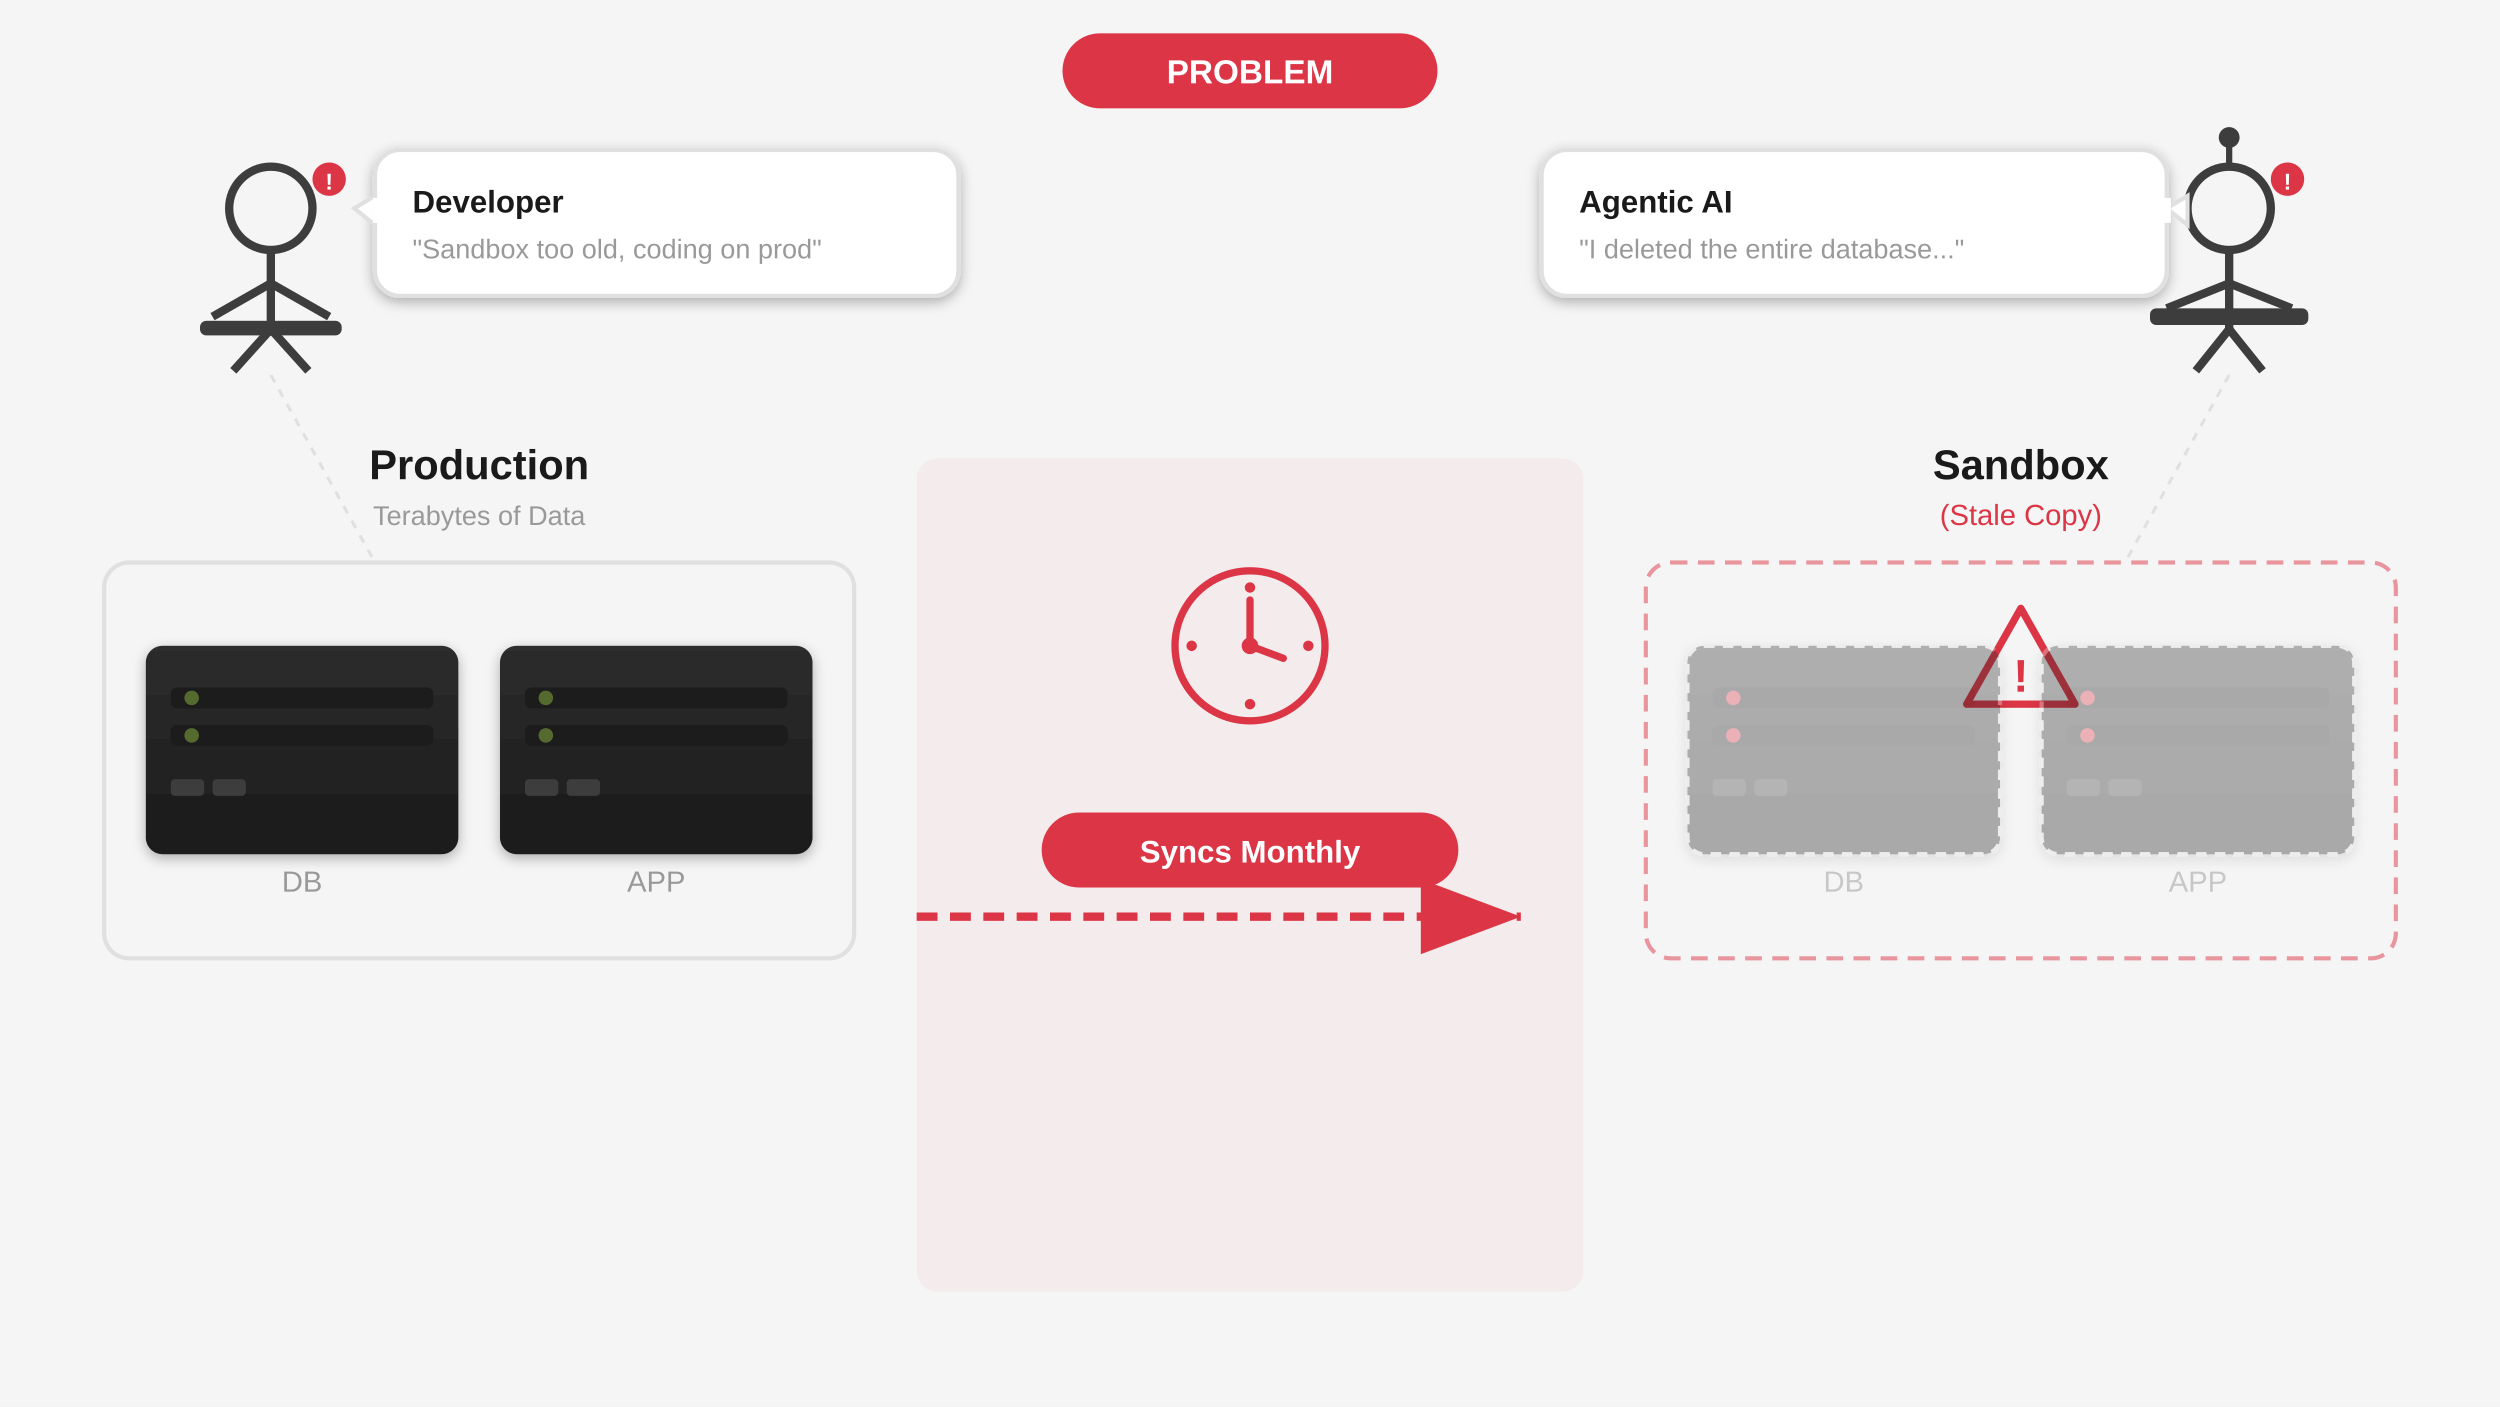
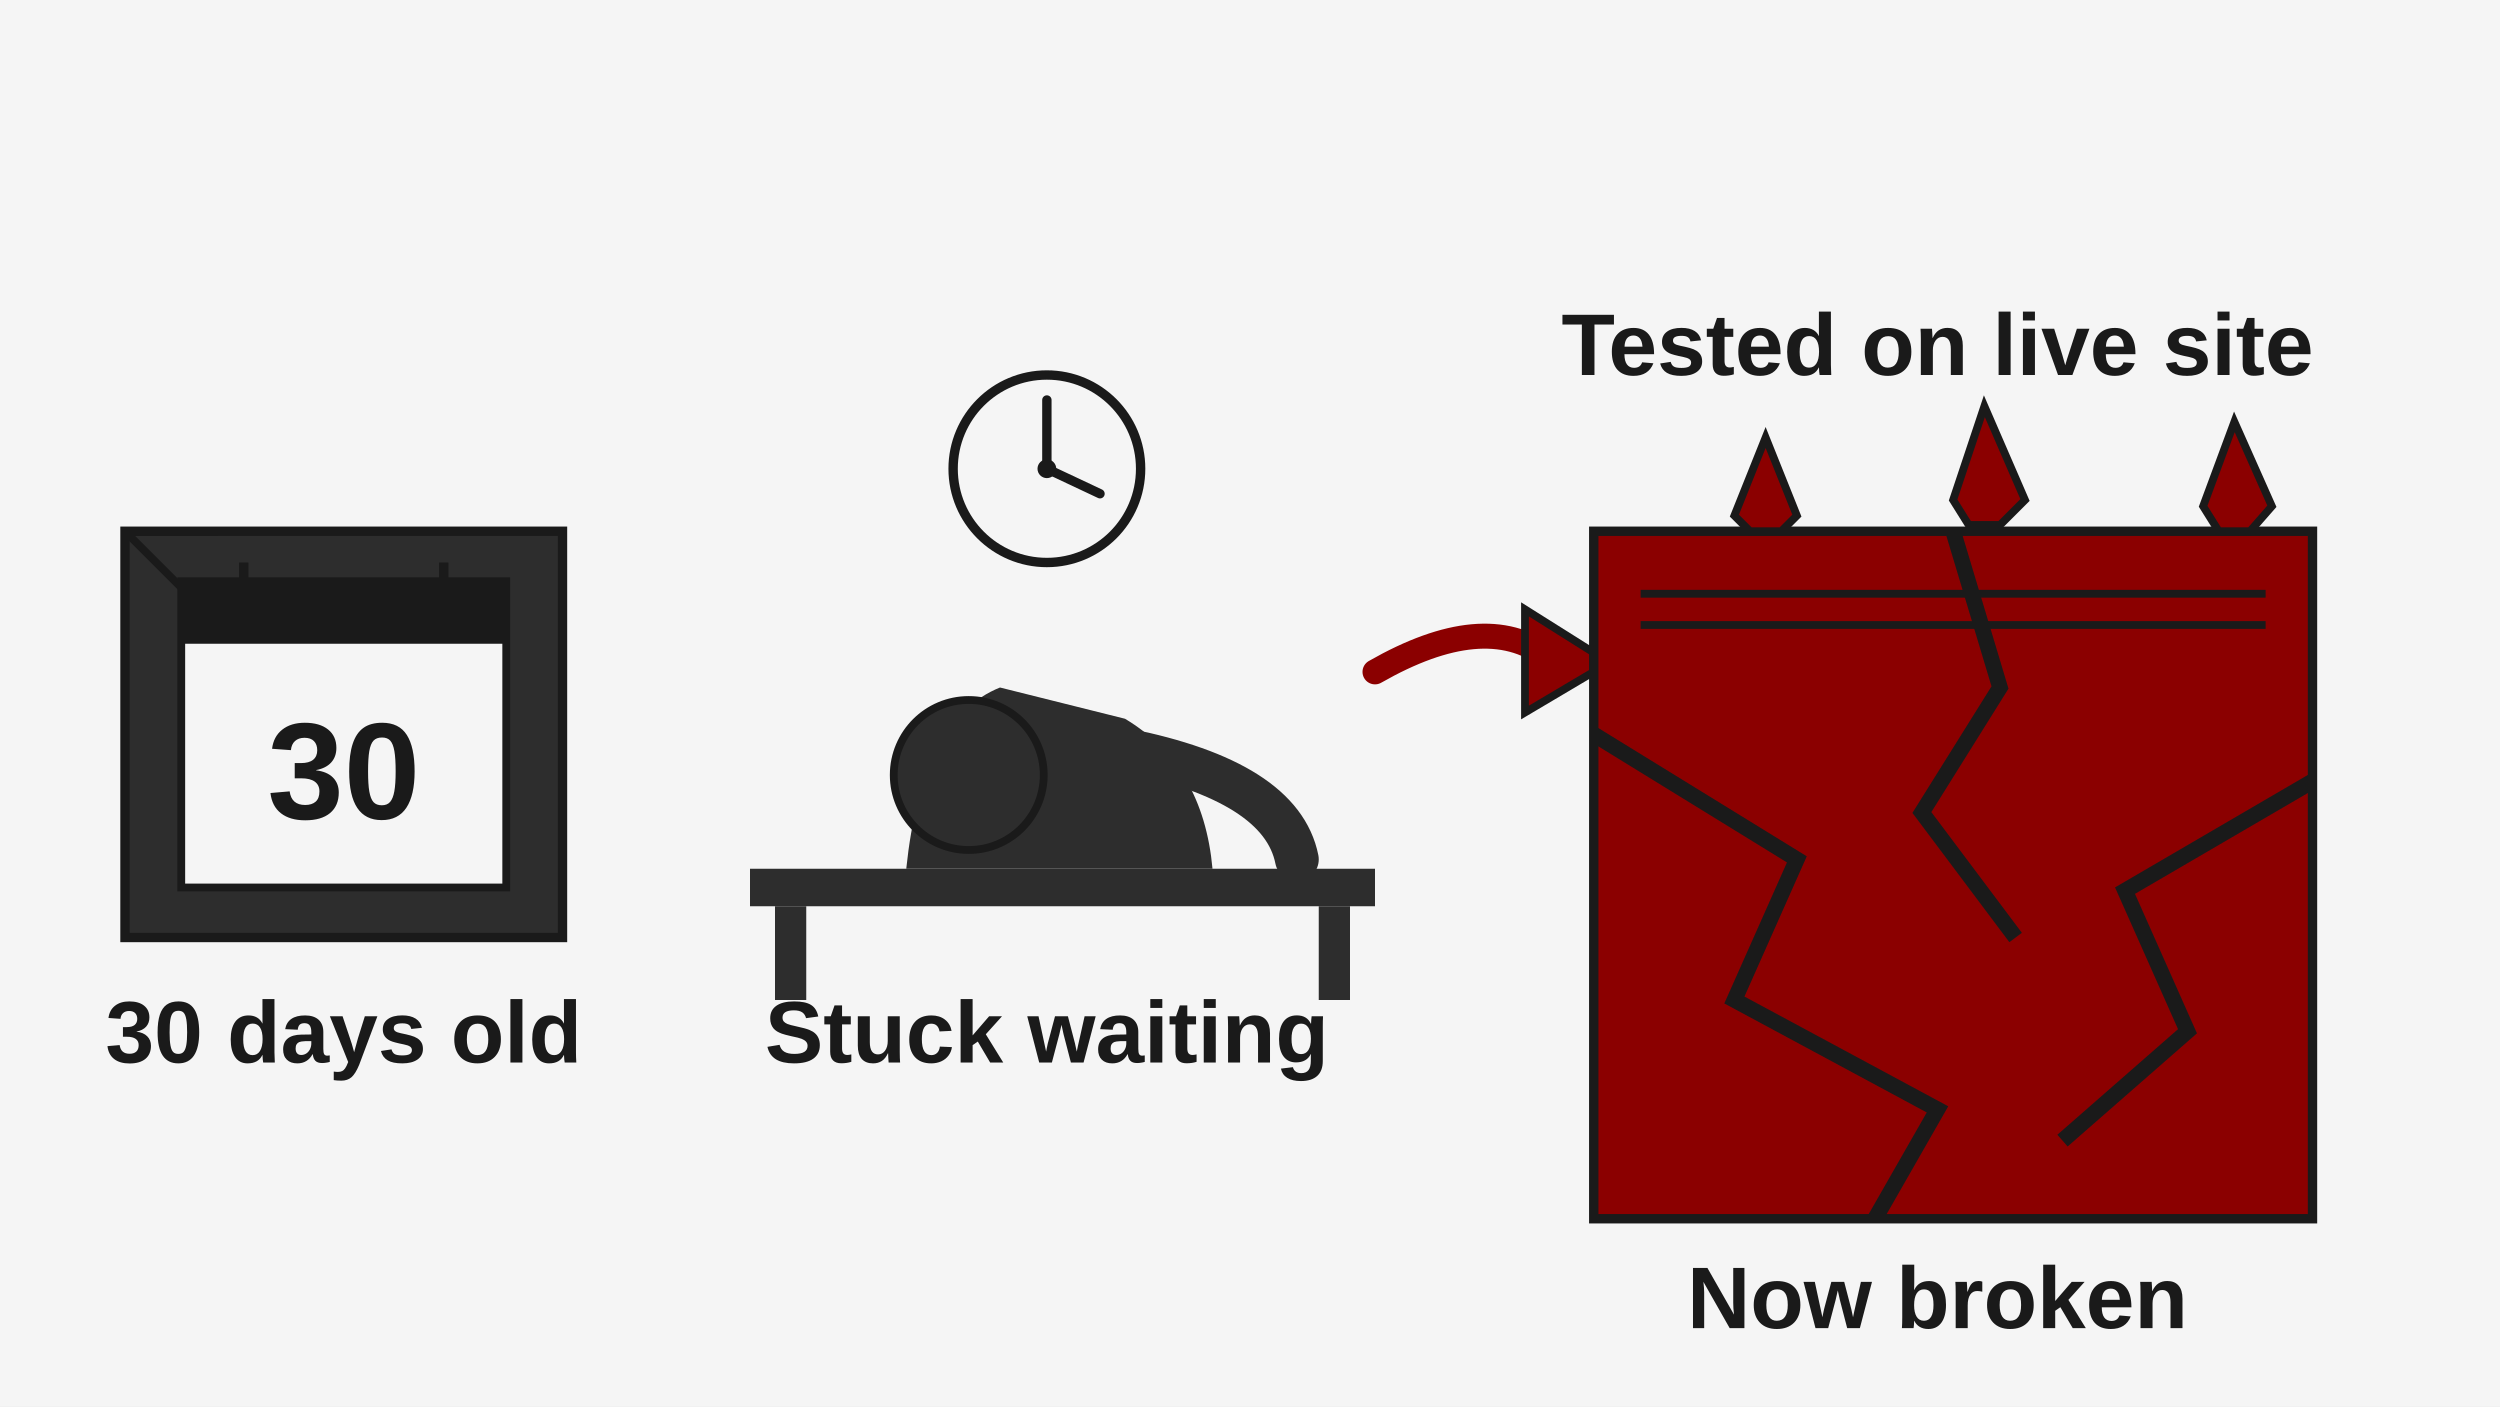
- <svg xmlns="http://www.w3.org/2000/svg" viewBox="0 0 1200 675" width="1200" height="675">
-   <defs>
-     <linearGradient id="serverGrad" x1="0" y1="0" x2="0" y2="1">
-       <stop offset="0%" stop-color="#2d2d2d" />
-       <stop offset="100%" stop-color="#1a1a1a" />
-     </linearGradient>
-     <filter id="shadow" x="-20%" y="-20%" width="140%" height="140%">
-       <feDropShadow dx="0" dy="2" stdDeviation="3" flood-color="#000" flood-opacity="0.3" />
-     </filter>
-     <marker id="arrowRed" markerWidth="12" markerHeight="9" refX="12" refY="4.5" orient="auto">
-       <polygon points="0 0, 12 4.5, 0 9" fill="#dc3545" />
-     </marker>
-   </defs>
-   <rect width="1200" height="675" fill="#f5f5f5" />
-   <rect x="510" y="16" width="180" height="36" rx="18" fill="#dc3545" />
-   <text x="600" y="40" text-anchor="middle" font-family="Arial, sans-serif" font-size="16" font-weight="bold" fill="#fff">PROBLEM</text>
-   <g transform="translate(130, 100)">
-     <circle cx="0" cy="0" r="20" fill="none" stroke="#3d3d3d" stroke-width="4" />
-     <line x1="0" y1="20" x2="0" y2="58" stroke="#3d3d3d" stroke-width="4" />
-     <line x1="0" y1="36" x2="-28" y2="52" stroke="#3d3d3d" stroke-width="4" />
-     <line x1="0" y1="36" x2="28" y2="52" stroke="#3d3d3d" stroke-width="4" />
-     <line x1="0" y1="58" x2="-18" y2="78" stroke="#3d3d3d" stroke-width="4" />
-     <line x1="0" y1="58" x2="18" y2="78" stroke="#3d3d3d" stroke-width="4" />
-     <rect x="-34" y="54" width="68" height="7" rx="3" fill="#3d3d3d" />
-     <circle cx="28" cy="-14" r="8" fill="#dc3545" />
-     <text x="28" y="-9" text-anchor="middle" font-family="Arial, sans-serif" font-size="11" font-weight="bold" fill="#fff">!</text>
+ <svg xmlns="http://www.w3.org/2000/svg" viewBox="0 0 800 450" width="800" height="450" role="img" aria-label="A 30-day-old test copy and a stuck developer lead the team to test on the live customer site, which is now broken.">
+   <rect width="800" height="450" fill="#f5f5f5" />
+   <g id="hp-stale-box">
+     <rect x="40" y="170" width="140" height="130" fill="#2d2d2d" stroke="#1a1a1a" stroke-width="3" />
+     <rect x="58" y="186" width="104" height="98" fill="#f5f5f5" stroke="#1a1a1a" stroke-width="2.5" />
+     <rect x="58" y="186" width="104" height="20" fill="#1a1a1a" />
+     <line x1="78" y1="180" x2="78" y2="196" stroke="#1a1a1a" stroke-width="3" />
+     <line x1="142" y1="180" x2="142" y2="196" stroke="#1a1a1a" stroke-width="3" />
+     <text x="110" y="262" text-anchor="middle" font-family="Arial, 'Helvetica Neue', sans-serif" font-size="44" font-weight="bold" fill="#1a1a1a">30</text>
+     <path d="M 40 170 L 70 170 M 40 170 L 40 200 M 40 170 L 65 195" stroke="#1a1a1a" stroke-width="2.5" fill="none" />
  </g>
-   <g transform="translate(180, 72)">
-     <rect width="280" height="70" rx="12" fill="#fff" stroke="#e0e0e0" stroke-width="2" filter="url(#shadow)" />
-     <polygon points="-10,28 0,22 0,36" fill="#fff" stroke="#e0e0e0" stroke-width="2" />
-     <rect x="-1" y="23" width="4" height="12" fill="#fff" />
-     <text x="18" y="30" font-family="Arial, sans-serif" font-size="15" font-weight="bold" fill="#1a1a1a">Developer</text>
-     <text x="18" y="52" font-family="Arial, sans-serif" font-size="13" fill="#999999">"Sandbox too old, coding on prod"</text>
+   <text x="110" y="340" text-anchor="middle" font-family="Arial, 'Helvetica Neue', sans-serif" font-size="28" font-weight="bold" fill="#1a1a1a">30 days old</text>
+   <g id="hp-developer">
+     <circle cx="335" cy="150" r="30" fill="#f5f5f5" stroke="#1a1a1a" stroke-width="3" />
+     <line x1="335" y1="150" x2="335" y2="128" stroke="#1a1a1a" stroke-width="3" stroke-linecap="round" />
+     <line x1="335" y1="150" x2="352" y2="158" stroke="#1a1a1a" stroke-width="3" stroke-linecap="round" />
+     <circle cx="335" cy="150" r="3" fill="#1a1a1a" />
+     <rect x="240" y="278" width="200" height="12" fill="#2d2d2d" />
+     <rect x="248" y="290" width="10" height="30" fill="#2d2d2d" />
+     <rect x="422" y="290" width="10" height="30" fill="#2d2d2d" />
+     <path d="M 290 278 Q 295 230 320 220 L 360 230 Q 385 245 388 278 Z" fill="#2d2d2d" />
+     <circle cx="310" cy="248" r="24" fill="#2d2d2d" stroke="#1a1a1a" stroke-width="2.5" />
+     <path d="M 360 240 Q 410 250 415 275" stroke="#2d2d2d" stroke-width="14" fill="none" stroke-linecap="round" />
  </g>
-   <g transform="translate(1070, 100)">
-     <circle cx="0" cy="0" r="20" fill="none" stroke="#3d3d3d" stroke-width="4" />
-     <line x1="0" y1="-20" x2="0" y2="-30" stroke="#3d3d3d" stroke-width="3" />
-     <circle cx="0" cy="-34" r="5" fill="#3d3d3d" />
-     <line x1="0" y1="20" x2="0" y2="58" stroke="#3d3d3d" stroke-width="4" />
-     <line x1="0" y1="36" x2="-30" y2="48" stroke="#3d3d3d" stroke-width="4" />
-     <line x1="0" y1="36" x2="30" y2="48" stroke="#3d3d3d" stroke-width="4" />
-     <line x1="0" y1="58" x2="-16" y2="78" stroke="#3d3d3d" stroke-width="4" />
-     <line x1="0" y1="58" x2="16" y2="78" stroke="#3d3d3d" stroke-width="4" />
-     <rect x="-38" y="48" width="76" height="8" rx="3" fill="#3d3d3d" />
-     <circle cx="28" cy="-14" r="8" fill="#dc3545" />
-     <text x="28" y="-9" text-anchor="middle" font-family="Arial, sans-serif" font-size="11" font-weight="bold" fill="#fff">!</text>
+   <text x="335" y="340" text-anchor="middle" font-family="Arial, 'Helvetica Neue', sans-serif" font-size="28" font-weight="bold" fill="#1a1a1a">Stuck waiting</text>
+   <g id="hp-arrow">
+     <path d="M 440 215 Q 475 195 495 210" stroke="#8b0000" stroke-width="8" fill="none" stroke-linecap="round" />
+     <polygon points="488,195 515,212 488,228" fill="#8b0000" stroke="#1a1a1a" stroke-width="2.5" />
  </g>
-   <g transform="translate(740, 72)">
-     <rect width="300" height="70" rx="12" fill="#fff" stroke="#e0e0e0" stroke-width="2" filter="url(#shadow)" />
-     <polygon points="300,28 310,22 310,36" fill="#fff" stroke="#e0e0e0" stroke-width="2" />
-     <rect x="298" y="23" width="4" height="12" fill="#fff" />
-     <text x="18" y="30" font-family="Arial, sans-serif" font-size="15" font-weight="bold" fill="#1a1a1a">Agentic AI</text>
-     <text x="18" y="52" font-family="Arial, sans-serif" font-size="13" fill="#999999">"I deleted the entire database..."</text>
+   <g id="hp-server">
+     <rect x="510" y="170" width="230" height="220" fill="#8b0000" stroke="#1a1a1a" stroke-width="3" />
+     <line x1="525" y1="190" x2="725" y2="190" stroke="#1a1a1a" stroke-width="2.5" />
+     <line x1="525" y1="200" x2="725" y2="200" stroke="#1a1a1a" stroke-width="2.5" />
+     <polyline points="510,235 575,275 555,320 620,355 600,390" stroke="#1a1a1a" stroke-width="5" fill="none" stroke-linejoin="miter" />
+     <polyline points="740,250 680,285 700,330 660,365" stroke="#1a1a1a" stroke-width="5" fill="none" stroke-linejoin="miter" />
+     <polyline points="625,170 640,220 615,260 645,300" stroke="#1a1a1a" stroke-width="5" fill="none" stroke-linejoin="miter" />
+     <polygon points="555,165 565,140 575,165 570,170 560,170" fill="#8b0000" stroke="#1a1a1a" stroke-width="2.5" />
+     <polygon points="625,160 635,130 648,160 640,168 630,168" fill="#8b0000" stroke="#1a1a1a" stroke-width="2.5" />
+     <polygon points="705,162 715,135 727,162 720,170 710,170" fill="#8b0000" stroke="#1a1a1a" stroke-width="2.5" />
  </g>
-   <text x="230" y="230" text-anchor="middle" font-family="Arial, sans-serif" font-size="20" font-weight="bold" fill="#1a1a1a">Production</text>
-   <text x="230" y="252" text-anchor="middle" font-family="Arial, sans-serif" font-size="13" fill="#999999">Terabytes of Data</text>
-   <rect x="50" y="270" width="360" height="190" rx="12" fill="none" stroke="#e0e0e0" stroke-width="2" />
-   <g transform="translate(70, 310)" filter="url(#shadow)">
-     <rect width="150" height="100" rx="8" fill="url(#serverGrad)" />
-     <rect x="12" y="20" width="126" height="10" rx="3" fill="#1a1a1a" />
-     <rect x="12" y="38" width="126" height="10" rx="3" fill="#1a1a1a" />
-     <circle cx="22" cy="25" r="3.5" fill="#556b2f" />
-     <circle cx="22" cy="43" r="3.5" fill="#556b2f" />
-     <rect x="12" y="64" width="16" height="8" rx="2" fill="#3d3d3d" />
-     <rect x="32" y="64" width="16" height="8" rx="2" fill="#3d3d3d" />
-   </g>
-   <text x="145" y="428" text-anchor="middle" font-family="Arial, sans-serif" font-size="14" fill="#999999">DB</text>
-   <g transform="translate(240, 310)" filter="url(#shadow)">
-     <rect width="150" height="100" rx="8" fill="url(#serverGrad)" />
-     <rect x="12" y="20" width="126" height="10" rx="3" fill="#1a1a1a" />
-     <rect x="12" y="38" width="126" height="10" rx="3" fill="#1a1a1a" />
-     <circle cx="22" cy="25" r="3.5" fill="#556b2f" />
-     <circle cx="22" cy="43" r="3.5" fill="#556b2f" />
-     <rect x="12" y="64" width="16" height="8" rx="2" fill="#3d3d3d" />
-     <rect x="32" y="64" width="16" height="8" rx="2" fill="#3d3d3d" />
-   </g>
-   <text x="315" y="428" text-anchor="middle" font-family="Arial, sans-serif" font-size="14" fill="#999999">APP</text>
-   <rect x="440" y="220" width="320" height="400" rx="10" fill="#dc3545" opacity="0.05" />
-   <line x1="440" y1="440" x2="730" y2="440" stroke="#dc3545" stroke-width="4" stroke-dasharray="10,6" marker-end="url(#arrowRed)" />
-   <rect x="500" y="390" width="200" height="36" rx="18" fill="#dc3545" />
-   <text x="600" y="414" text-anchor="middle" font-family="Arial, sans-serif" font-size="15" font-weight="bold" fill="#fff">Syncs Monthly</text>
-   <g transform="translate(600, 310)">
-     <circle cx="0" cy="0" r="36" fill="none" stroke="#dc3545" stroke-width="3.5" />
-     <line x1="0" y1="0" x2="0" y2="-22" stroke="#dc3545" stroke-width="3.5" stroke-linecap="round" />
-     <line x1="0" y1="0" x2="16" y2="6" stroke="#dc3545" stroke-width="3.5" stroke-linecap="round" />
-     <circle cx="0" cy="0" r="4" fill="#dc3545" />
-     <circle cx="0" cy="-28" r="2.5" fill="#dc3545" />
-     <circle cx="28" cy="0" r="2.5" fill="#dc3545" />
-     <circle cx="0" cy="28" r="2.5" fill="#dc3545" />
-     <circle cx="-28" cy="0" r="2.5" fill="#dc3545" />
-   </g>
-   <text x="970" y="230" text-anchor="middle" font-family="Arial, sans-serif" font-size="20" font-weight="bold" fill="#1a1a1a">Sandbox</text>
-   <text x="970" y="252" text-anchor="middle" font-family="Arial, sans-serif" font-size="14" fill="#dc3545">(Stale Copy)</text>
-   <rect x="790" y="270" width="360" height="190" rx="12" fill="none" stroke="#dc3545" stroke-width="2" stroke-dasharray="8,5" opacity="0.5" />
-   <g transform="translate(970, 320)">
-     <polygon points="0,-28 26,18 -26,18" fill="none" stroke="#dc3545" stroke-width="3.5" stroke-linejoin="round" />
-     <text x="0" y="12" text-anchor="middle" font-family="Arial, sans-serif" font-size="22" font-weight="bold" fill="#dc3545">!</text>
-   </g>
-   <g transform="translate(810, 310)" opacity="0.35" filter="url(#shadow)">
-     <rect width="150" height="100" rx="8" fill="url(#serverGrad)" stroke="#e0e0e0" stroke-width="2" stroke-dasharray="5,4" />
-     <rect x="12" y="20" width="126" height="10" rx="3" fill="#1a1a1a" />
-     <rect x="12" y="38" width="126" height="10" rx="3" fill="#1a1a1a" />
-     <circle cx="22" cy="25" r="3.5" fill="#dc3545" />
-     <circle cx="22" cy="43" r="3.5" fill="#dc3545" />
-     <rect x="12" y="64" width="16" height="8" rx="2" fill="#3d3d3d" />
-     <rect x="32" y="64" width="16" height="8" rx="2" fill="#3d3d3d" />
-   </g>
-   <text x="885" y="428" text-anchor="middle" font-family="Arial, sans-serif" font-size="14" fill="#999999" opacity="0.5">DB</text>
-   <g transform="translate(980, 310)" opacity="0.35" filter="url(#shadow)">
-     <rect width="150" height="100" rx="8" fill="url(#serverGrad)" stroke="#e0e0e0" stroke-width="2" stroke-dasharray="5,4" />
-     <rect x="12" y="20" width="126" height="10" rx="3" fill="#1a1a1a" />
-     <rect x="12" y="38" width="126" height="10" rx="3" fill="#1a1a1a" />
-     <circle cx="22" cy="25" r="3.5" fill="#dc3545" />
-     <circle cx="22" cy="43" r="3.5" fill="#dc3545" />
-     <rect x="12" y="64" width="16" height="8" rx="2" fill="#3d3d3d" />
-     <rect x="32" y="64" width="16" height="8" rx="2" fill="#3d3d3d" />
-   </g>
-   <text x="1055" y="428" text-anchor="middle" font-family="Arial, sans-serif" font-size="14" fill="#999999" opacity="0.5">APP</text>
-   <line x1="130" y1="180" x2="180" y2="270" stroke="#e0e0e0" stroke-width="1.5" stroke-dasharray="4,4" />
-   <line x1="1070" y1="180" x2="1020" y2="270" stroke="#e0e0e0" stroke-width="1.5" stroke-dasharray="4,4" />
+   <text x="620" y="120" text-anchor="middle" font-family="Arial, 'Helvetica Neue', sans-serif" font-size="28" font-weight="bold" fill="#1a1a1a">Tested on live site</text>
+   <text x="620" y="425" text-anchor="middle" font-family="Arial, 'Helvetica Neue', sans-serif" font-size="28" font-weight="bold" fill="#1a1a1a">Now broken</text>
</svg>
